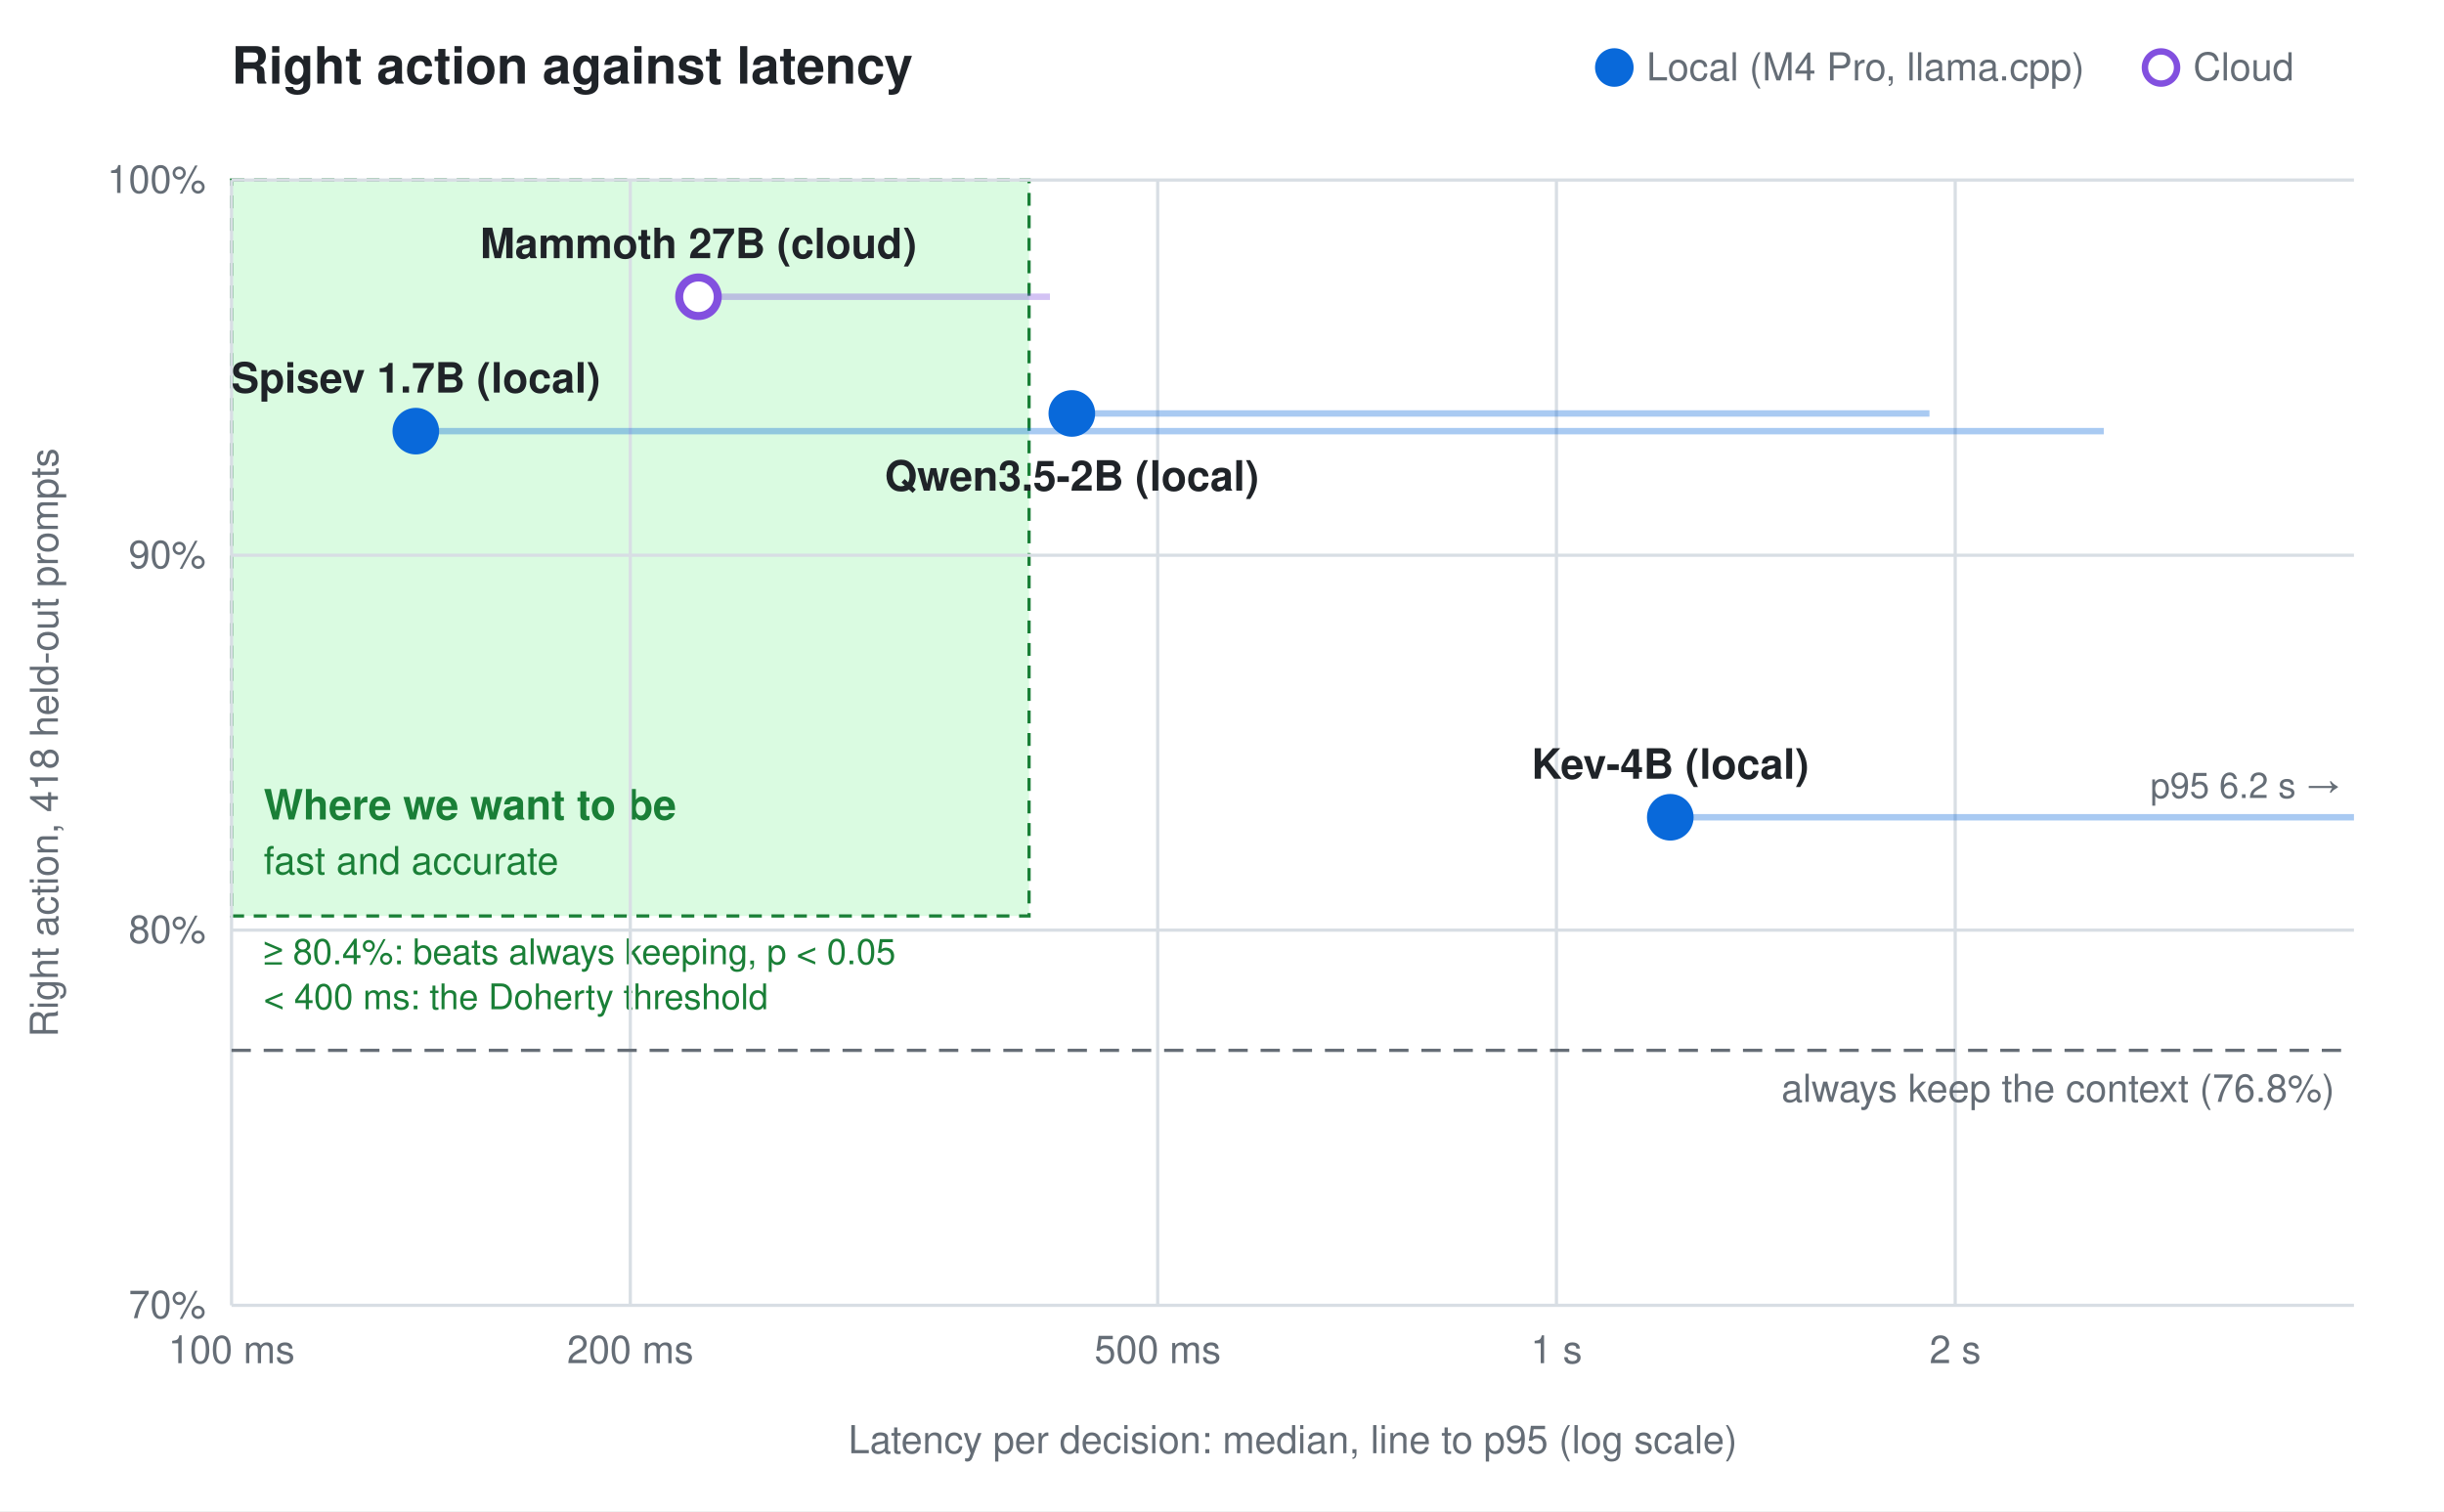
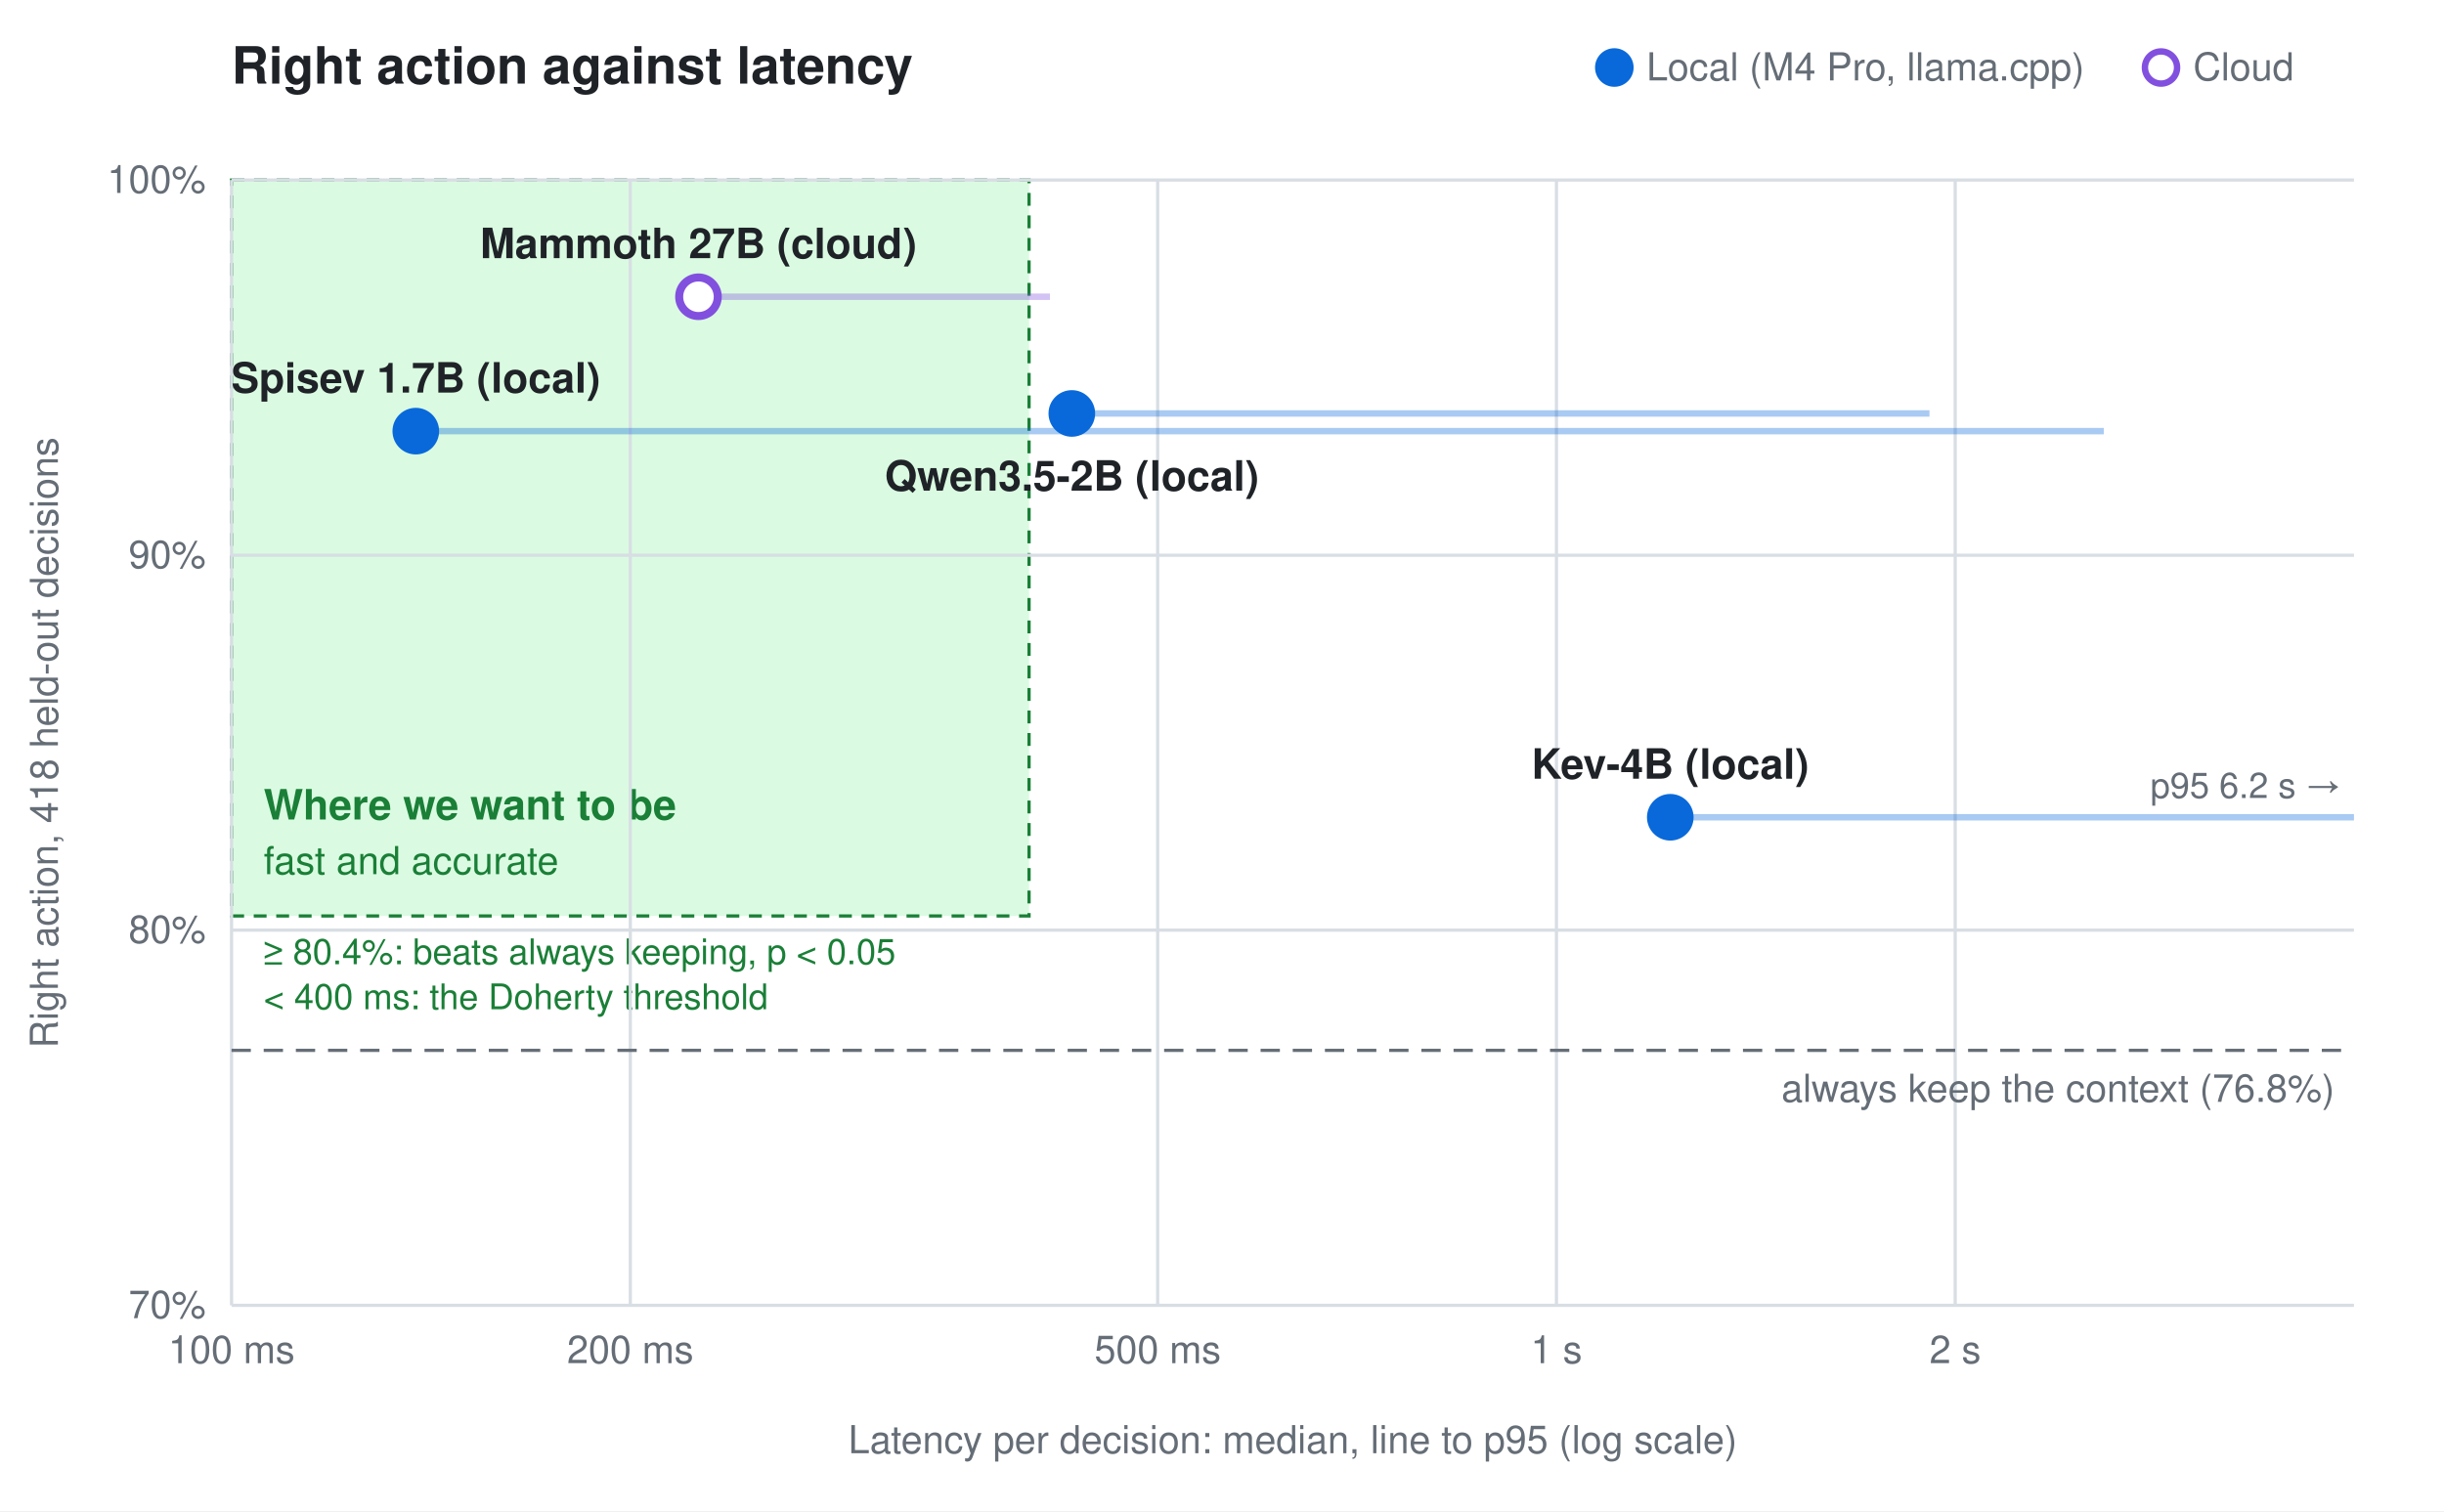
<svg xmlns="http://www.w3.org/2000/svg" viewBox="0 0 760 470" width="760" height="470" font-family="-apple-system, BlinkMacSystemFont, 'Segoe UI', Helvetica, Arial, sans-serif">
  <style>
  .bg { fill: #ffffff; } text { fill: #1f2328; font-size: 13px; } .muted { fill: #656d76; font-size: 12px; }
  .grid { stroke: #d8dee4; } .default { stroke: #656d76; }
  .zone { fill: #dafbe1; stroke: #1a7f37; } text.goal { fill: #1a7f37; }
  .local { fill: #0969da; stroke: #0969da; } .cloud { fill: #ffffff; stroke: #8250df; }
  .local-tail { stroke: #0969da; } .cloud-tail { stroke: #8250df; }
  @media (prefers-color-scheme: dark) {
    .bg { fill: #0d1117; } text { fill: #e6edf3; } .muted { fill: #8d96a0; }
    .grid { stroke: #30363d; } .default { stroke: #8d96a0; }
    .zone { fill: #12261e; stroke: #3fb950; } text.goal { fill: #3fb950; }
    .local { fill: #4493f8; stroke: #4493f8; } .cloud { fill: #0d1117; stroke: #ab7df8; }
    .local-tail { stroke: #4493f8; } .cloud-tail { stroke: #ab7df8; }
  }
</style>
  <rect class="bg" width="760" height="470" />
  <rect x="72" y="56" width="248.0" height="228.9" class="zone" stroke-dasharray="4 3" />
  <text x="82" y="254.9" class="goal" style="font-weight: 600">Where we want to be</text>
  <text x="82" y="271.9" class="goal" style="font-size: 12px">fast and accurate</text>
  <text x="82" y="299.9" class="goal" style="font-size: 11px">≥ 80.4%: beats always keeping, p &lt; 0.05</text>
  <text x="82" y="313.9" class="goal" style="font-size: 11px">&lt; 400 ms: the Doherty threshold</text>
  <line class="grid" x1="72.0" x2="72.0" y1="56" y2="406" />
  <text class="muted" x="72.0" y="424" text-anchor="middle">100 ms</text>
  <line class="grid" x1="196.0" x2="196.0" y1="56" y2="406" />
  <text class="muted" x="196.0" y="424" text-anchor="middle">200 ms</text>
  <line class="grid" x1="360.0" x2="360.0" y1="56" y2="406" />
  <text class="muted" x="360.0" y="424" text-anchor="middle">500 ms</text>
  <line class="grid" x1="484.0" x2="484.0" y1="56" y2="406" />
  <text class="muted" x="484.0" y="424" text-anchor="middle">1 s</text>
  <line class="grid" x1="608.0" x2="608.0" y1="56" y2="406" />
  <text class="muted" x="608.0" y="424" text-anchor="middle">2 s</text>
  <line class="grid" x1="72" x2="732" y1="406.0" y2="406.0" />
  <text class="muted" x="64" y="410.0" text-anchor="end">70%</text>
  <line class="grid" x1="72" x2="732" y1="289.3" y2="289.3" />
  <text class="muted" x="64" y="293.3" text-anchor="end">80%</text>
  <line class="grid" x1="72" x2="732" y1="172.7" y2="172.7" />
  <text class="muted" x="64" y="176.7" text-anchor="end">90%</text>
  <line class="grid" x1="72" x2="732" y1="56.0" y2="56.0" />
  <text class="muted" x="64" y="60.0" text-anchor="end">100%</text>
  <line x1="72" x2="732" y1="326.7" y2="326.7" class="default" stroke-dasharray="6 4" />
  <text class="muted" x="726" y="342.7" text-anchor="end">always keep the context (76.8%)</text>
  <line x1="129.3" x2="654.2" y1="134.1" y2="134.1" class="local-tail" stroke-width="2" stroke-opacity="0.35" />
  <circle class="local" cx="129.3" cy="134.1" r="6" stroke-width="2.5" />
  <text x="129.3" y="122.1" text-anchor="middle" style="font-weight: 600">Spisev 1.7B (local)</text>
  <line x1="333.3" x2="600.0" y1="128.6" y2="128.6" class="local-tail" stroke-width="2" stroke-opacity="0.35" />
  <circle class="local" cx="333.3" cy="128.6" r="6" stroke-width="2.5" />
  <text x="333.3" y="152.6" text-anchor="middle" style="font-weight: 600">Qwen3.5-2B (local)</text>
  <line x1="519.4" x2="732.0" y1="254.2" y2="254.2" class="local-tail" stroke-width="2" stroke-opacity="0.35" />
  <text class="muted" x="728.0" y="248.2" text-anchor="end" style="font-size: 11px">p95 6.2 s →</text>
  <circle class="local" cx="519.4" cy="254.2" r="6" stroke-width="2.5" />
  <text x="519.4" y="242.2" text-anchor="middle" style="font-weight: 600">Kev-4B (local)</text>
  <line x1="217.2" x2="326.5" y1="92.3" y2="92.3" class="cloud-tail" stroke-width="2" stroke-opacity="0.35" />
  <circle class="cloud" cx="217.2" cy="92.3" r="6" stroke-width="2.5" />
  <text x="217.2" y="80.3" text-anchor="middle" style="font-weight: 600">Mammoth 27B (cloud)</text>
  <text x="72" y="26" style="font-size: 16px; font-weight: 600">Right action against latency</text>
  <text x="402" y="452" text-anchor="middle" class="muted">Latency per decision: median, line to p95 (log scale)</text>
-   <text transform="translate(18 231) rotate(-90)" text-anchor="middle" class="muted">Right action, 418 held-out prompts</text>
+   <text transform="translate(18 231) rotate(-90)" text-anchor="middle" class="muted">Right action, 418 held-out decisions</text>
  <circle class="local" cx="502" cy="21" r="5" stroke-width="2" />
  <text x="512" y="25" class="muted">Local (M4 Pro, llama.cpp)</text>
  <circle class="cloud" cx="672" cy="21" r="5" stroke-width="2" />
  <text x="682" y="25" class="muted">Cloud</text>
</svg>
